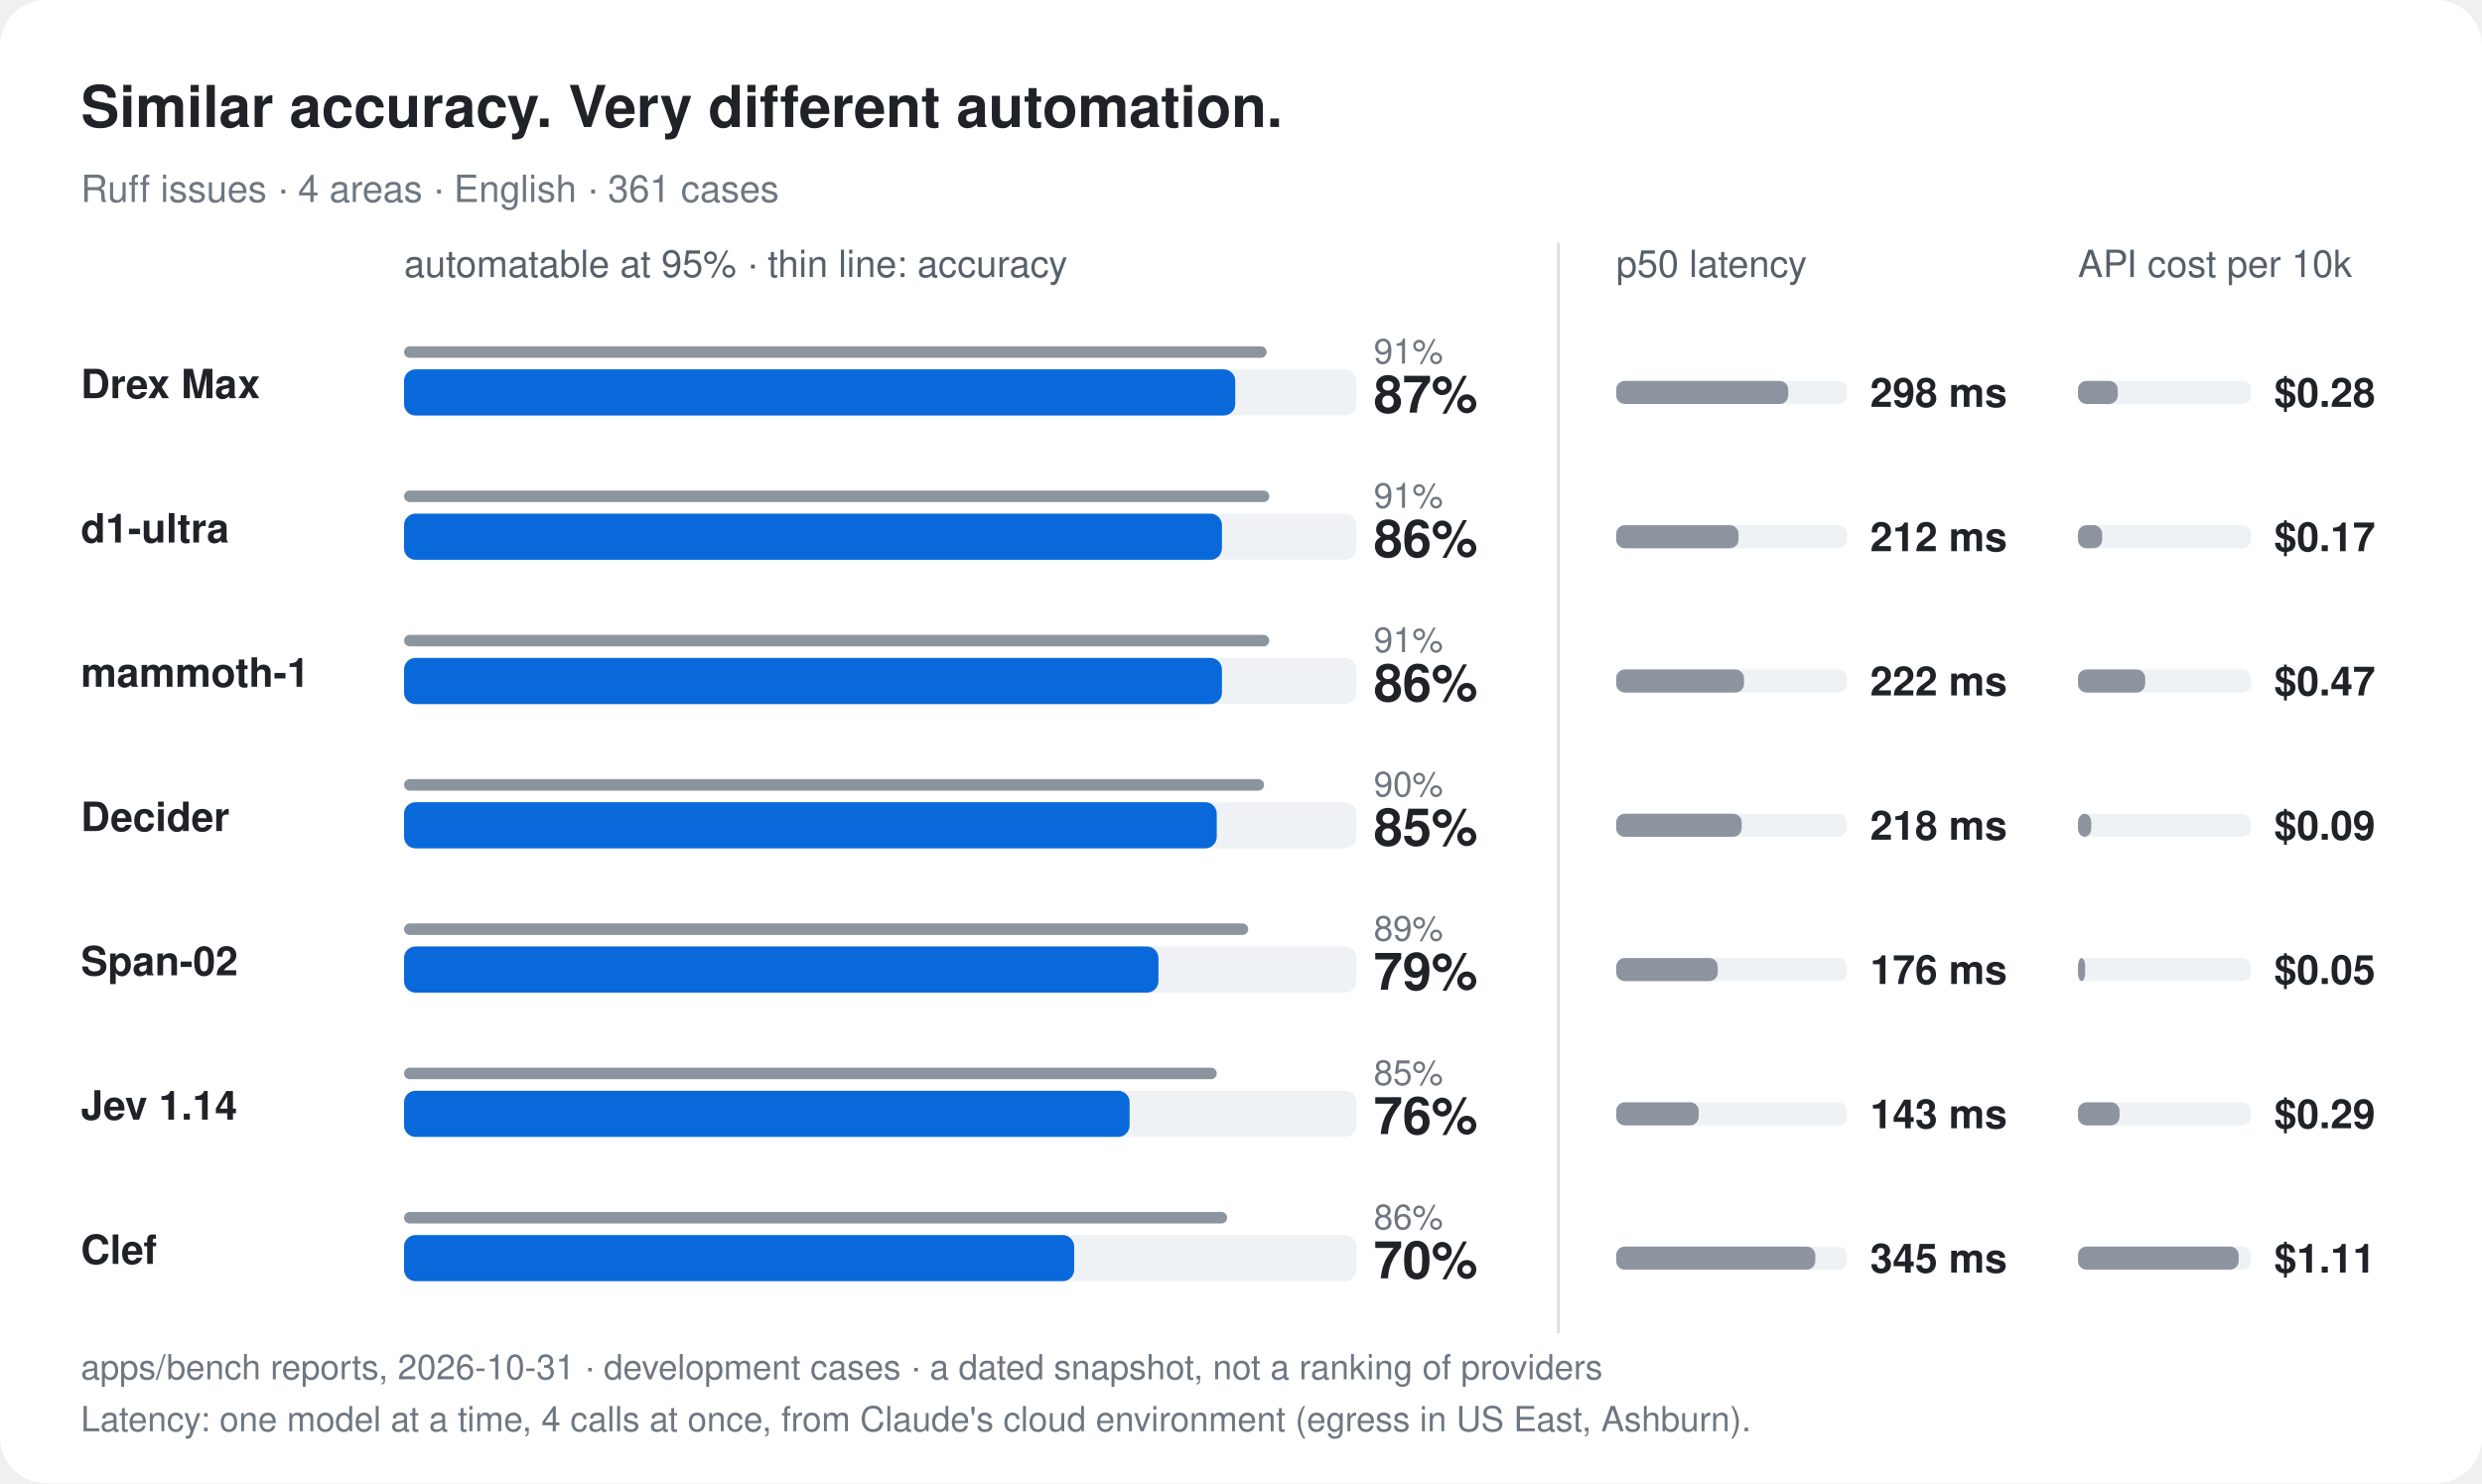
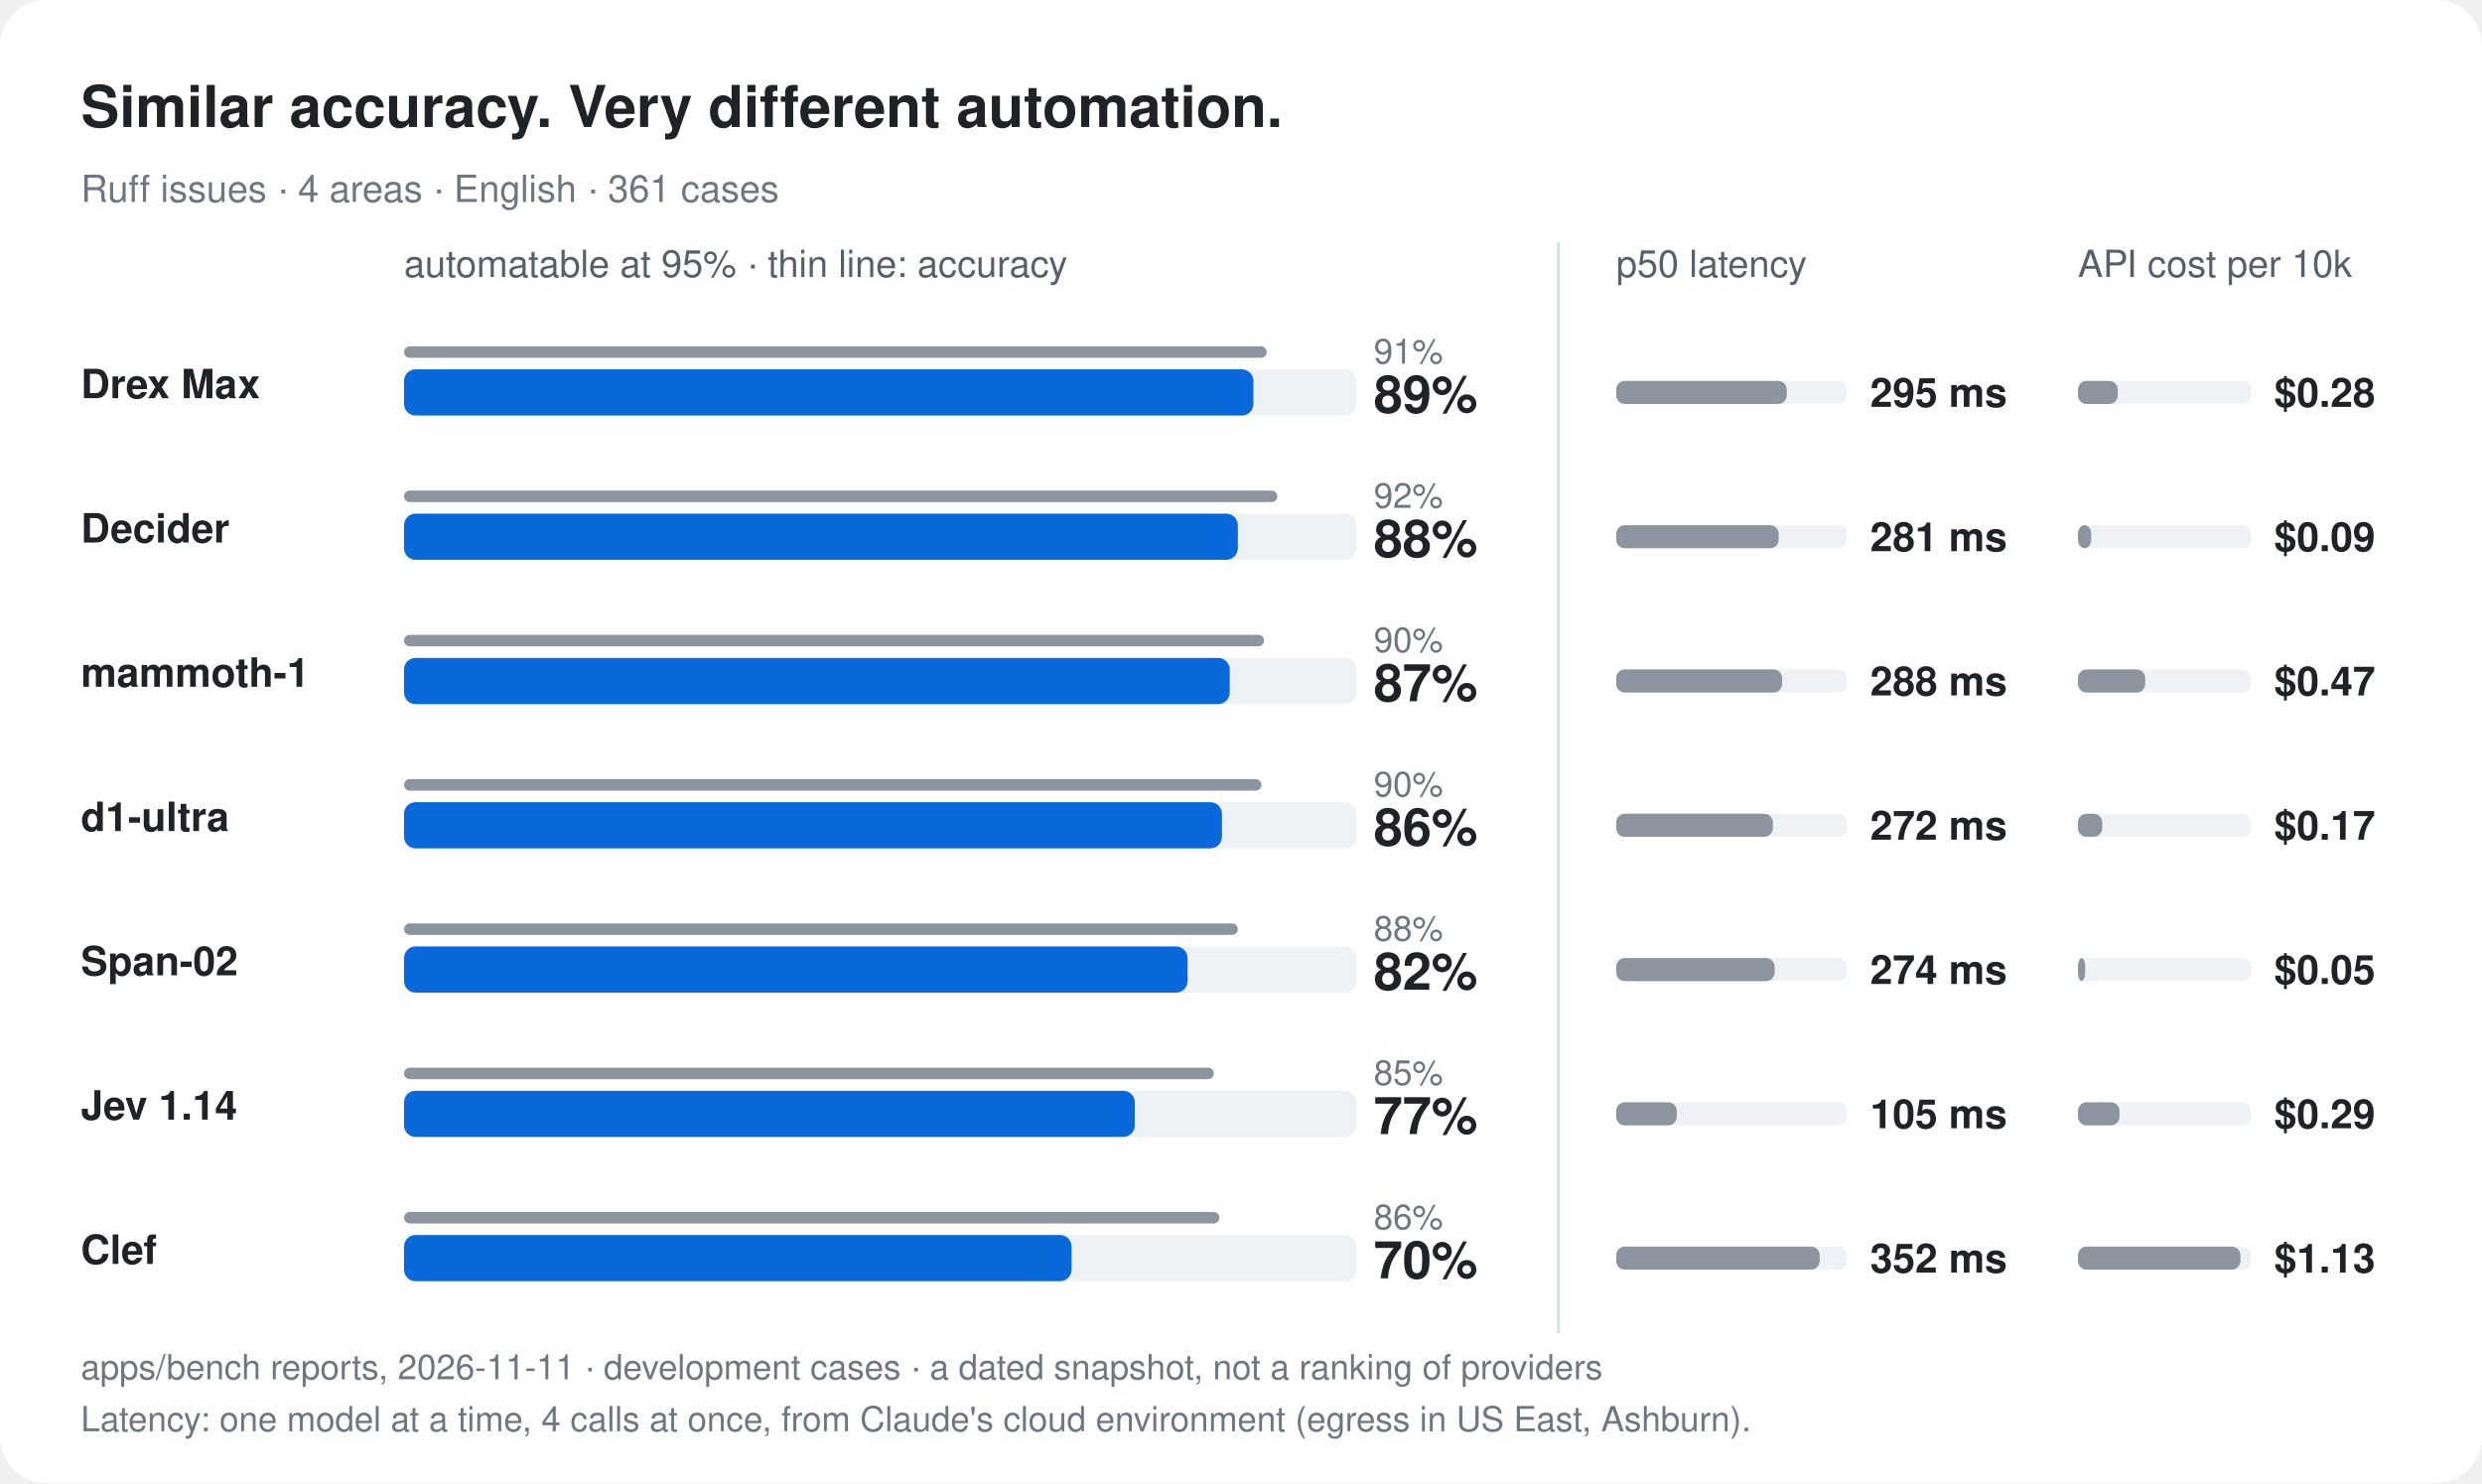
<svg xmlns="http://www.w3.org/2000/svg" viewBox="0 0 860 514" width="860" height="514" role="img" aria-labelledby="t d">
  <style>
    text { font-family: -apple-system, BlinkMacSystemFont, "Segoe UI", Helvetica, Arial, sans-serif; fill: #1f2328; }
    .bg { fill: #ffffff; }
    .h { font-size: 20px; font-weight: 700; }
    .p { font-size: 15px; font-weight: 700; }
    .ps { font-size: 13px; fill: #6e7781; }
    .n { font-size: 14px; font-weight: 600; }
    .v { font-size: 18px; font-weight: 700; }
    .m { font-size: 14px; font-weight: 600; }
    .a { font-size: 12px; fill: #6e7781; }
    .lg { font-size: 13px; fill: #57606a; }
    .f { font-size: 12px; fill: #6e7781; }
    .track { fill: #eff2f5; }
    .acc { fill: #8c959f; }
    .bar { fill: #0969da; }
    .rule { stroke: #d8dee4; }
  </style>
  <rect class="bg" width="860" height="514" rx="16" />
  <text class="h" x="28" y="44">Similar accuracy. Very different automation.</text>
  <text class="lg" x="140" y="96">automatable at 95% · thin line: accuracy</text>
  <text class="lg" x="560" y="96">p50 latency</text>
  <text class="lg" x="720" y="96">API cost per 10k</text>
  <line class="rule" x1="540" x2="540" y1="84" y2="462" />
  <text class="ps" x="28" y="70">Ruff issues · 4 areas · English · 361 cases</text>
  <text class="n" x="28" y="138">Drex Max</text>
  <rect class="acc" x="140" y="120" width="298.9" height="4" rx="2" />
  <text class="a" x="476" y="126">91%</text>
  <rect class="track" x="140" y="128" width="330" height="16" rx="4" />
-   <rect class="bar" x="140" y="128" width="288.0" height="16" rx="4" />
-   <text class="v" x="476" y="143">87%</text>
+   <rect class="bar" x="140" y="128" width="294.3" height="16" rx="4" />
+   <text class="v" x="476" y="143">89%</text>
  <rect class="track" x="560" y="132" width="80" height="8" rx="3" />
-   <rect class="acc" x="560" y="132" width="59.6" height="8" rx="3" />
-   <text class="m" x="648" y="141">298 ms</text>
+   <rect class="acc" x="560" y="132" width="59.1" height="8" rx="3" />
+   <text class="m" x="648" y="141">295 ms</text>
  <rect class="track" x="720" y="132" width="60" height="8" rx="3" />
  <rect class="acc" x="720" y="132" width="13.8" height="8" rx="3" />
  <text class="m" x="788" y="141">$0.28</text>
-   <text class="n" x="28" y="188">d1-ultra</text>
-   <rect class="acc" x="140" y="170" width="299.8" height="4" rx="2" />
-   <text class="a" x="476" y="176">91%</text>
+   <text class="n" x="28" y="188">Decider</text>
+   <rect class="acc" x="140" y="170" width="302.6" height="4" rx="2" />
+   <text class="a" x="476" y="176">92%</text>
  <rect class="track" x="140" y="178" width="330" height="16" rx="4" />
-   <rect class="bar" x="140" y="178" width="283.4" height="16" rx="4" />
-   <text class="v" x="476" y="193">86%</text>
+   <rect class="bar" x="140" y="178" width="288.9" height="16" rx="4" />
+   <text class="v" x="476" y="193">88%</text>
  <rect class="track" x="560" y="182" width="80" height="8" rx="3" />
-   <rect class="acc" x="560" y="182" width="42.4" height="8" rx="3" />
-   <text class="m" x="648" y="191">212 ms</text>
+   <rect class="acc" x="560" y="182" width="56.3" height="8" rx="3" />
+   <text class="m" x="648" y="191">281 ms</text>
  <rect class="track" x="720" y="182" width="60" height="8" rx="3" />
-   <rect class="acc" x="720" y="182" width="8.4" height="8" rx="3" />
-   <text class="m" x="788" y="191">$0.17</text>
+   <rect class="acc" x="720" y="182" width="4.6" height="8" rx="3" />
+   <text class="m" x="788" y="191">$0.09</text>
  <text class="n" x="28" y="238">mammoth-1</text>
-   <rect class="acc" x="140" y="220" width="299.8" height="4" rx="2" />
-   <text class="a" x="476" y="226">91%</text>
+   <rect class="acc" x="140" y="220" width="298.0" height="4" rx="2" />
+   <text class="a" x="476" y="226">90%</text>
  <rect class="track" x="140" y="228" width="330" height="16" rx="4" />
-   <rect class="bar" x="140" y="228" width="283.4" height="16" rx="4" />
-   <text class="v" x="476" y="243">86%</text>
+   <rect class="bar" x="140" y="228" width="286.1" height="16" rx="4" />
+   <text class="v" x="476" y="243">87%</text>
  <rect class="track" x="560" y="232" width="80" height="8" rx="3" />
-   <rect class="acc" x="560" y="232" width="44.3" height="8" rx="3" />
-   <text class="m" x="648" y="241">222 ms</text>
+   <rect class="acc" x="560" y="232" width="57.5" height="8" rx="3" />
+   <text class="m" x="648" y="241">288 ms</text>
  <rect class="track" x="720" y="232" width="60" height="8" rx="3" />
  <rect class="acc" x="720" y="232" width="23.3" height="8" rx="3" />
  <text class="m" x="788" y="241">$0.47</text>
-   <text class="n" x="28" y="288">Decider</text>
-   <rect class="acc" x="140" y="270" width="298.0" height="4" rx="2" />
+   <text class="n" x="28" y="288">d1-ultra</text>
+   <rect class="acc" x="140" y="270" width="297.1" height="4" rx="2" />
  <text class="a" x="476" y="276">90%</text>
  <rect class="track" x="140" y="278" width="330" height="16" rx="4" />
-   <rect class="bar" x="140" y="278" width="281.6" height="16" rx="4" />
-   <text class="v" x="476" y="293">85%</text>
+   <rect class="bar" x="140" y="278" width="283.4" height="16" rx="4" />
+   <text class="v" x="476" y="293">86%</text>
  <rect class="track" x="560" y="282" width="80" height="8" rx="3" />
-   <rect class="acc" x="560" y="282" width="43.5" height="8" rx="3" />
-   <text class="m" x="648" y="291">218 ms</text>
+   <rect class="acc" x="560" y="282" width="54.3" height="8" rx="3" />
+   <text class="m" x="648" y="291">272 ms</text>
  <rect class="track" x="720" y="282" width="60" height="8" rx="3" />
-   <rect class="acc" x="720" y="282" width="4.6" height="8" rx="3" />
-   <text class="m" x="788" y="291">$0.09</text>
+   <rect class="acc" x="720" y="282" width="8.4" height="8" rx="3" />
+   <text class="m" x="788" y="291">$0.17</text>
  <text class="n" x="28" y="338">Span-02</text>
-   <rect class="acc" x="140" y="320" width="292.5" height="4" rx="2" />
-   <text class="a" x="476" y="326">89%</text>
+   <rect class="acc" x="140" y="320" width="288.9" height="4" rx="2" />
+   <text class="a" x="476" y="326">88%</text>
  <rect class="track" x="140" y="328" width="330" height="16" rx="4" />
-   <rect class="bar" x="140" y="328" width="261.4" height="16" rx="4" />
-   <text class="v" x="476" y="343">79%</text>
+   <rect class="bar" x="140" y="328" width="271.5" height="16" rx="4" />
+   <text class="v" x="476" y="343">82%</text>
  <rect class="track" x="560" y="332" width="80" height="8" rx="3" />
-   <rect class="acc" x="560" y="332" width="35.2" height="8" rx="3" />
-   <text class="m" x="648" y="341">176 ms</text>
+   <rect class="acc" x="560" y="332" width="54.9" height="8" rx="3" />
+   <text class="m" x="648" y="341">274 ms</text>
  <rect class="track" x="720" y="332" width="60" height="8" rx="3" />
  <rect class="acc" x="720" y="332" width="2.5" height="8" rx="3" />
  <text class="m" x="788" y="341">$0.05</text>
  <text class="n" x="28" y="388">Jev 1.14</text>
-   <rect class="acc" x="140" y="370" width="281.6" height="4" rx="2" />
+   <rect class="acc" x="140" y="370" width="280.6" height="4" rx="2" />
  <text class="a" x="476" y="376">85%</text>
  <rect class="track" x="140" y="378" width="330" height="16" rx="4" />
-   <rect class="bar" x="140" y="378" width="251.4" height="16" rx="4" />
-   <text class="v" x="476" y="393">76%</text>
+   <rect class="bar" x="140" y="378" width="253.2" height="16" rx="4" />
+   <text class="v" x="476" y="393">77%</text>
  <rect class="track" x="560" y="382" width="80" height="8" rx="3" />
-   <rect class="acc" x="560" y="382" width="28.6" height="8" rx="3" />
-   <text class="m" x="648" y="391">143 ms</text>
+   <rect class="acc" x="560" y="382" width="21.0" height="8" rx="3" />
+   <text class="m" x="648" y="391">105 ms</text>
  <rect class="track" x="720" y="382" width="60" height="8" rx="3" />
  <rect class="acc" x="720" y="382" width="14.4" height="8" rx="3" />
  <text class="m" x="788" y="391">$0.29</text>
  <text class="n" x="28" y="438">Clef</text>
-   <rect class="acc" x="140" y="420" width="285.2" height="4" rx="2" />
+   <rect class="acc" x="140" y="420" width="282.5" height="4" rx="2" />
  <text class="a" x="476" y="426">86%</text>
  <rect class="track" x="140" y="428" width="330" height="16" rx="4" />
-   <rect class="bar" x="140" y="428" width="232.2" height="16" rx="4" />
+   <rect class="bar" x="140" y="428" width="231.3" height="16" rx="4" />
  <text class="v" x="476" y="443">70%</text>
  <rect class="track" x="560" y="432" width="80" height="8" rx="3" />
-   <rect class="acc" x="560" y="432" width="69.0" height="8" rx="3" />
-   <text class="m" x="648" y="441">345 ms</text>
+   <rect class="acc" x="560" y="432" width="70.5" height="8" rx="3" />
+   <text class="m" x="648" y="441">352 ms</text>
  <rect class="track" x="720" y="432" width="60" height="8" rx="3" />
-   <rect class="acc" x="720" y="432" width="55.7" height="8" rx="3" />
-   <text class="m" x="788" y="441">$1.11</text>
-   <text class="f" x="28" y="478">apps/bench reports, 2026-10-31 · development cases · a dated snapshot, not a ranking of providers</text>
+   <rect class="acc" x="720" y="432" width="56.3" height="8" rx="3" />
+   <text class="m" x="788" y="441">$1.13</text>
+   <text class="f" x="28" y="478">apps/bench reports, 2026-11-11 · development cases · a dated snapshot, not a ranking of providers</text>
  <text class="f" x="28" y="496">Latency: one model at a time, 4 calls at once, from Claude's cloud environment (egress in US East, Ashburn).</text>
</svg>
